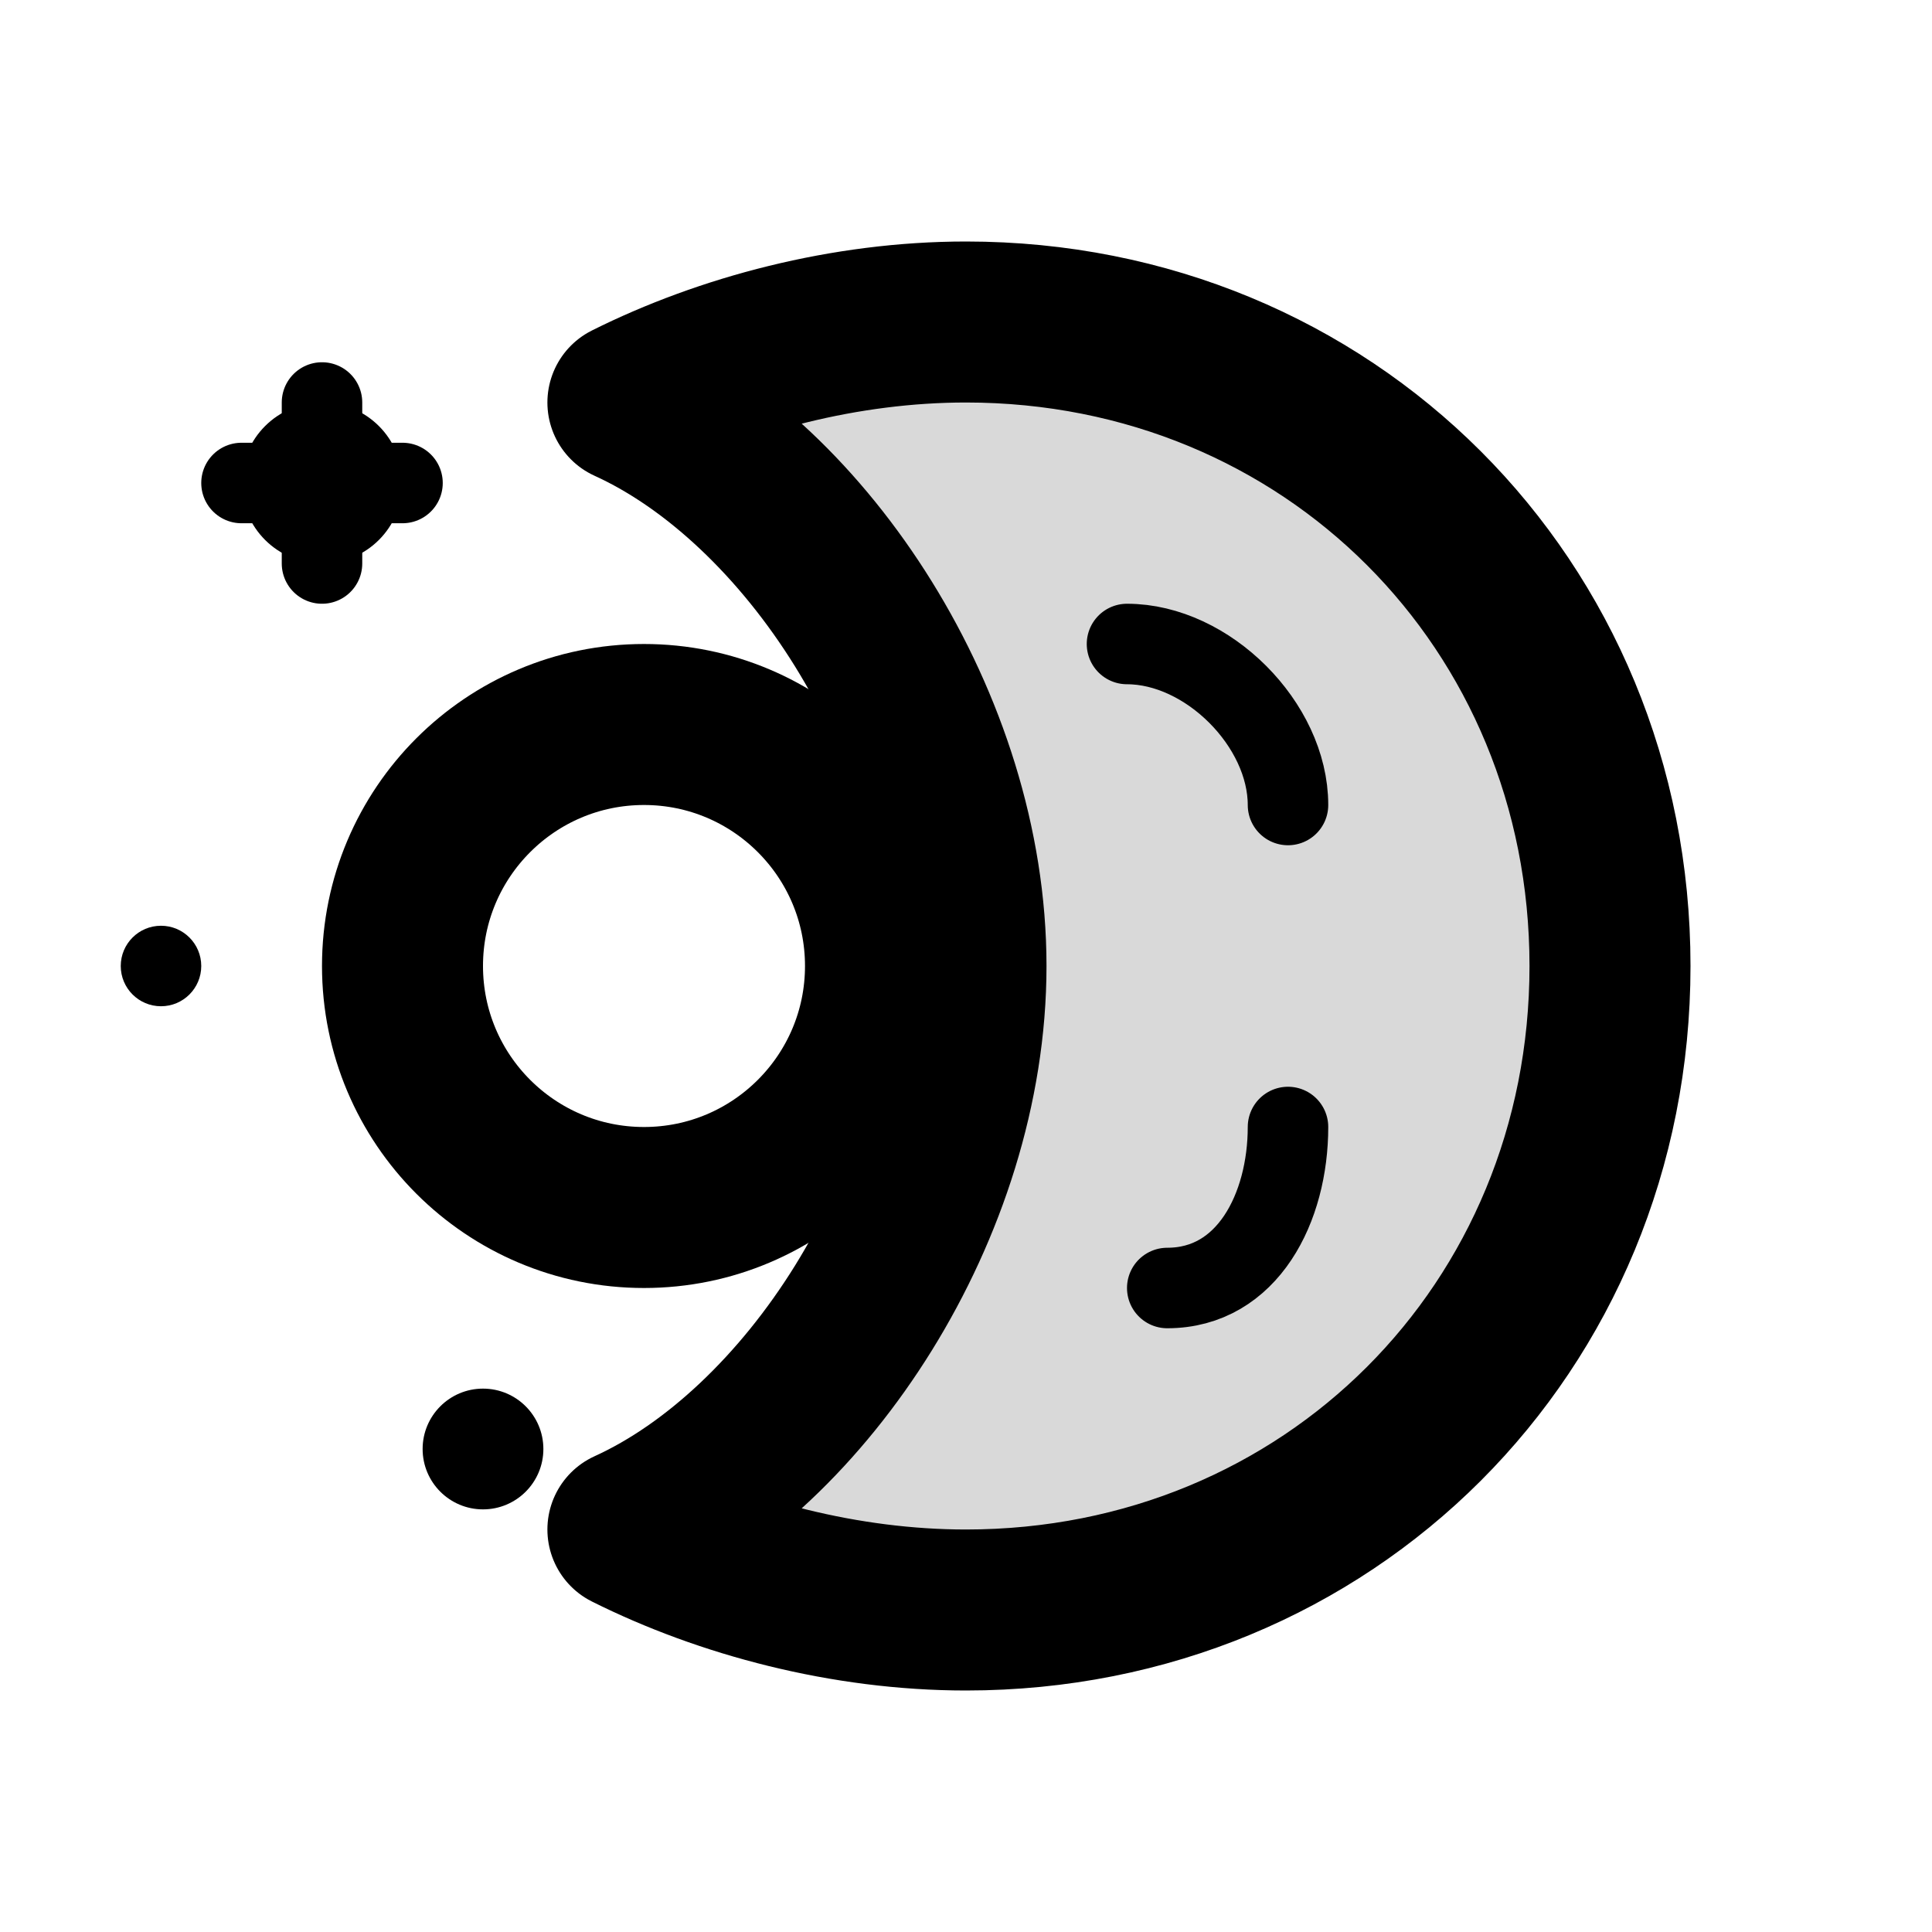
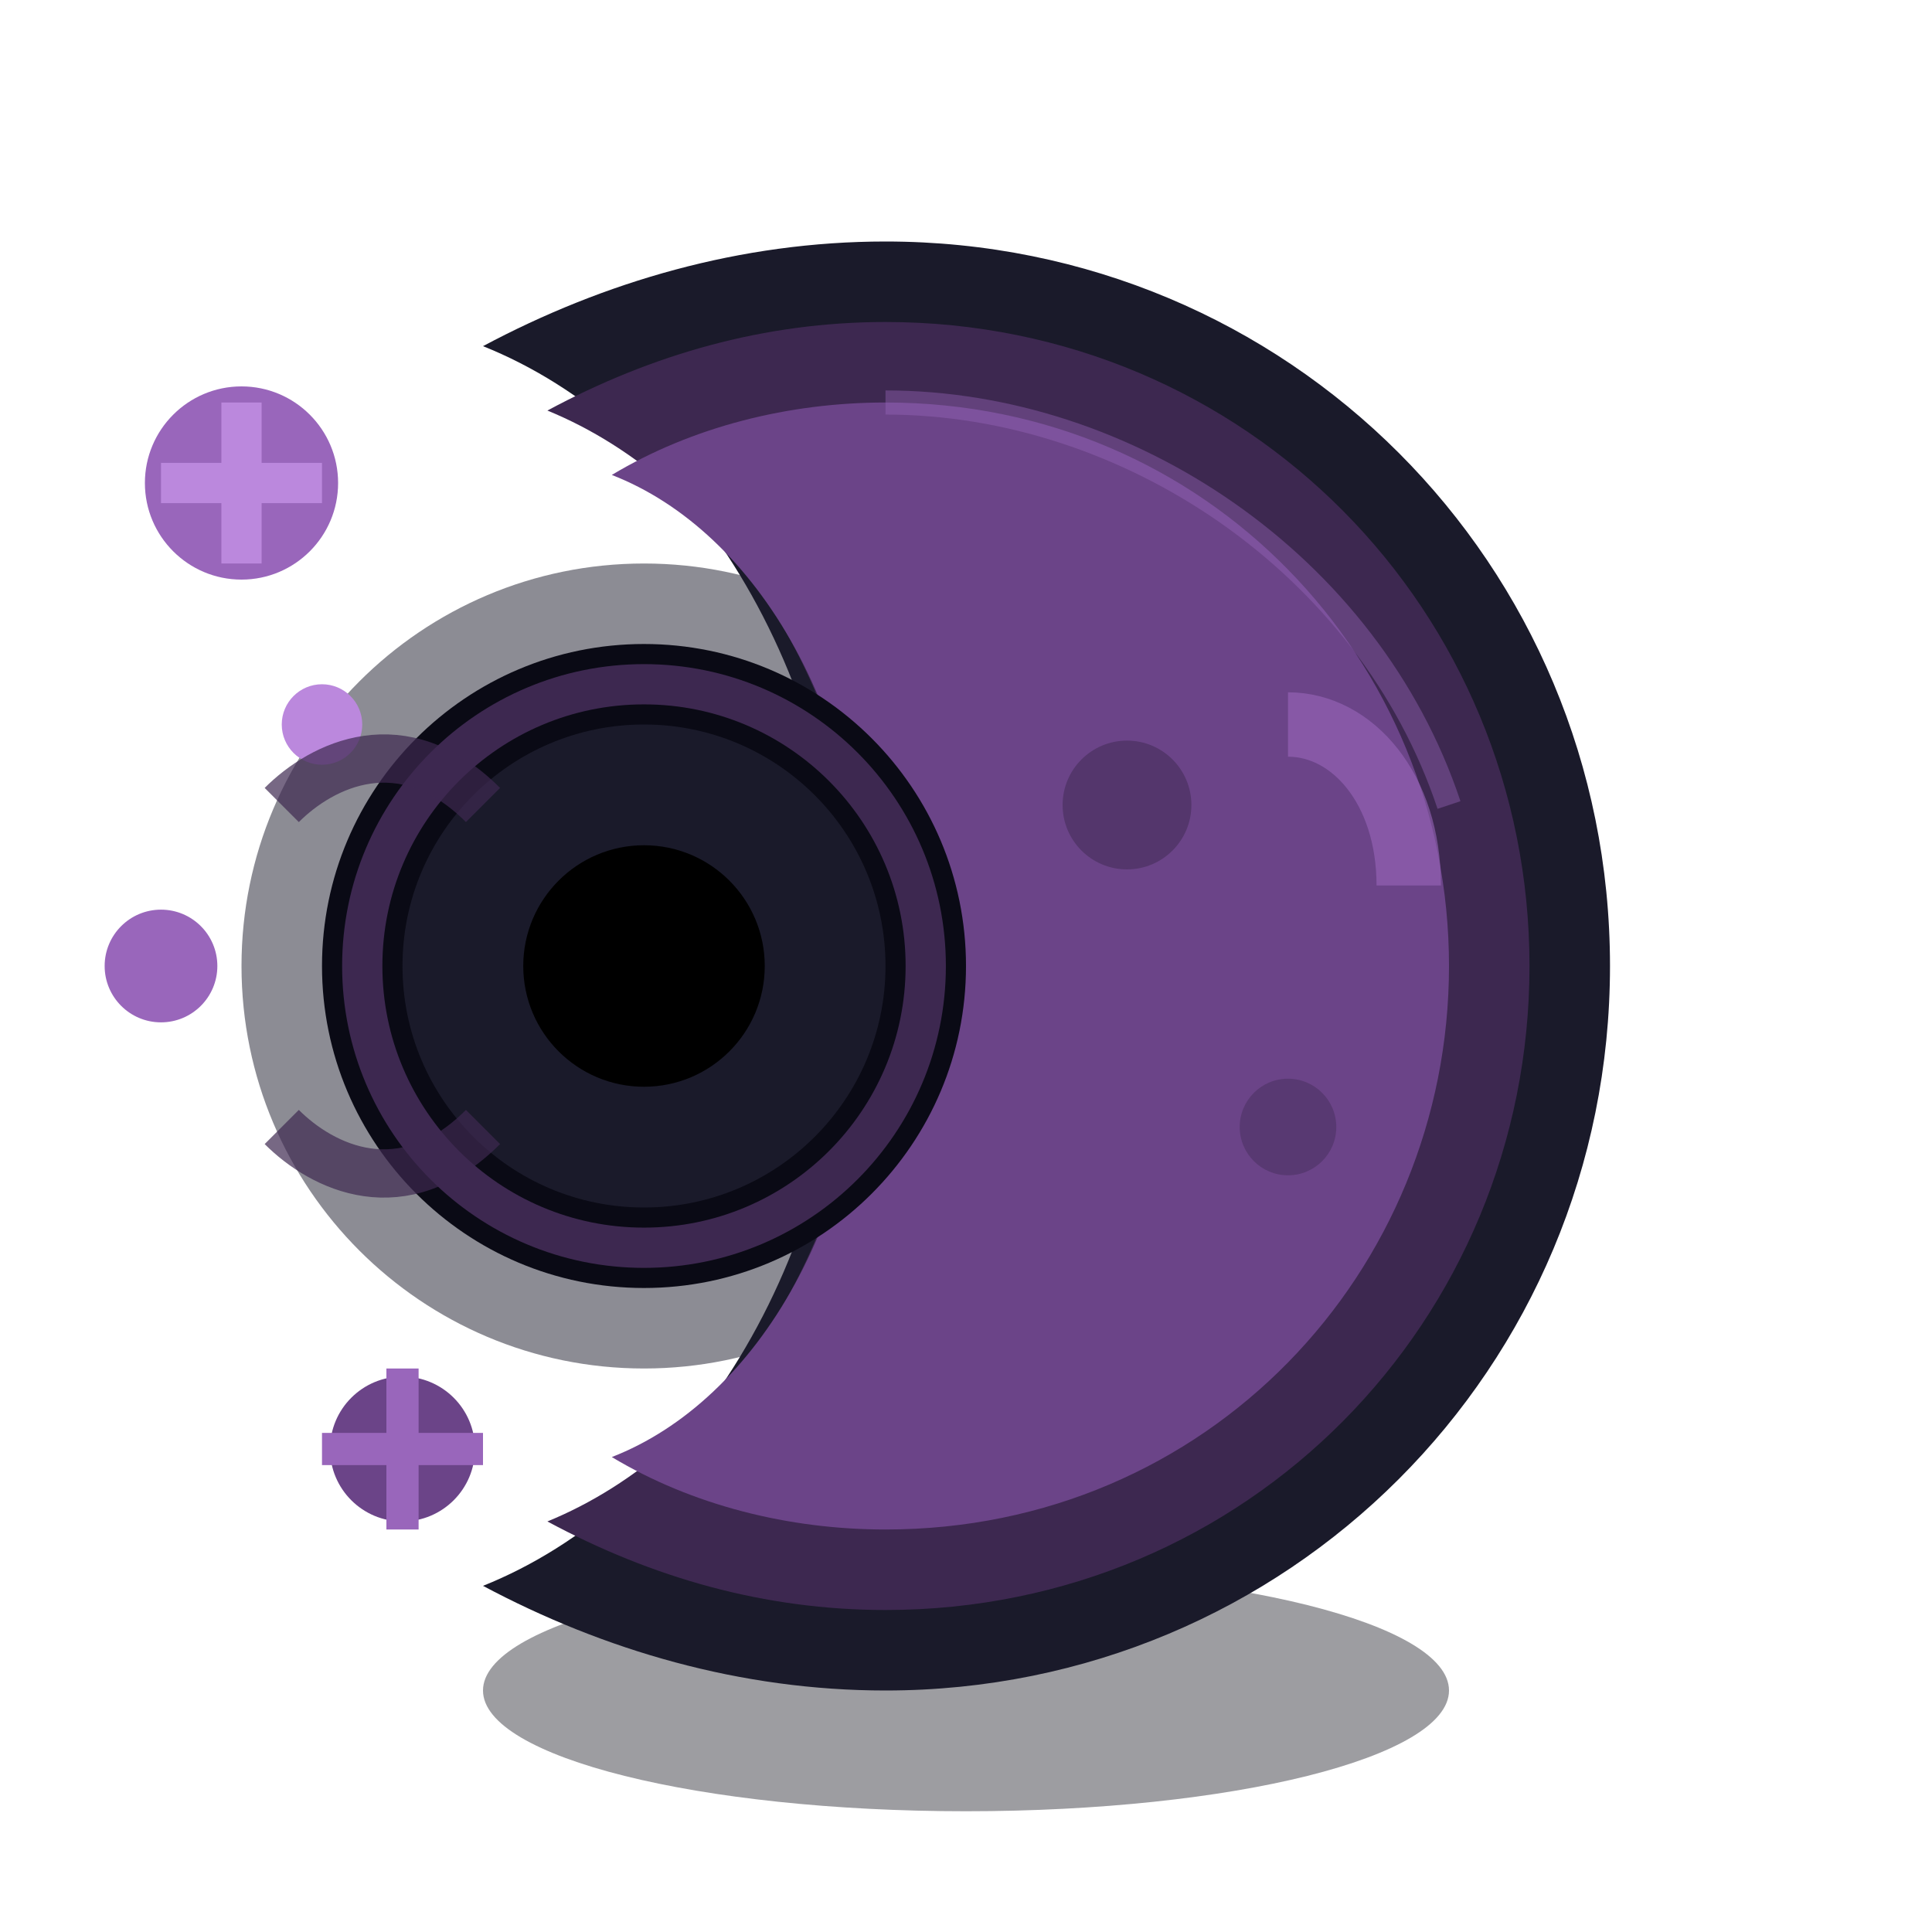
- <svg xmlns="http://www.w3.org/2000/svg" viewBox="0 0 24 24" fill="none">
-   <style>
-     .stroke { stroke: currentColor; stroke-width: 2; stroke-linecap: round; stroke-linejoin: round; fill: none; }
-     .metallic { fill: currentColor; fill-opacity: 0.15; }
-   </style>
-   <path class="stroke metallic" d="M20 12c0 4.5-3.5 8-8 8-1.5 0-3-.4-4.2-1C10 18 12 15 12 12s-2-6-4.2-7c1.2-.6 2.7-1 4.2-1 4.5 0 8 3.5 8 8z" />
-   <path class="stroke" d="M14 8c1 0 2 1 2 2M16 14c0 1-.5 2-1.5 2" style="stroke-width: 1;" />
-   <circle class="stroke" cx="8" cy="12" r="3" />
-   <circle cx="4" cy="6" r="1" fill="currentColor" />
-   <circle cx="6" cy="18" r="0.75" fill="currentColor" />
-   <circle cx="2" cy="12" r="0.5" fill="currentColor" />
-   <path class="stroke" d="M4 5v2M3 6h2" style="stroke-width: 1;" />
+ <svg xmlns="http://www.w3.org/2000/svg" viewBox="0 0 24 24">
+   <ellipse cx="12" cy="21" rx="6" ry="1.5" fill="#0a0a15" opacity="0.4" />
+   <circle cx="8" cy="12" r="5" fill="#1a1a2a" opacity="0.5" />
+   <path d="M20 12c0 5-4 9-9 9-1.8 0-3.5-.5-5-1.3 2.5-1 4.5-4 4.5-7.7s-2-6.7-4.5-7.7c1.5-.8 3.2-1.3 5-1.3 5 0 9 4 9 9z" fill="#1a1a2a" />
+   <path d="M19 12c0 4.4-3.5 8-8 8-1.5 0-2.9-.4-4.2-1.1 2.2-.9 4-3.5 4-6.9s-1.8-6-4-6.9c1.3-.7 2.7-1.1 4.2-1.1 4.5 0 8 3.6 8 8z" fill="#3d2850" />
+   <path d="M18 12c0 3.8-3 7-7 7-1.2 0-2.4-.3-3.4-.9 1.8-.7 3.2-3 3.2-6.1s-1.4-5.4-3.2-6.1c1-.6 2.2-.9 3.4-.9 4 0 7 3.2 7 7z" fill="#6b4488" />
+   <path d="M16 9c.8 0 1.5.8 1.5 2" fill="none" stroke="#9966bb" stroke-width="0.8" opacity="0.6" />
+   <circle cx="8" cy="12" r="4" fill="#0a0a15" />
+   <circle cx="8" cy="12" r="3" fill="#1a1a2a" />
+   <circle cx="8" cy="12" r="1.5" fill="#000000" />
+   <circle cx="8" cy="12" r="3.5" fill="none" stroke="#3d2850" stroke-width="0.5" />
+   <circle cx="3" cy="6" r="1.2" fill="#9966bb" />
+   <circle cx="5" cy="18" r="0.9" fill="#6b4488" />
+   <circle cx="2" cy="12" r="0.7" fill="#9966bb" />
+   <circle cx="4" cy="9" r="0.5" fill="#bb88dd" />
+   <g fill="none" stroke="#bb88dd" stroke-width="0.5">
+     <path d="M3 5v2" />
+     <path d="M2 6h2" />
+   </g>
+   <g fill="none" stroke="#9966bb" stroke-width="0.4">
+     <path d="M5 17v2" />
+     <path d="M4 18h2" />
+   </g>
+   <path d="M6 10c-1-1-2-.5-2.5 0" fill="none" stroke="#3d2850" stroke-width="0.6" opacity="0.7" />
+   <path d="M6 14c-1 1-2 .5-2.5 0" fill="none" stroke="#3d2850" stroke-width="0.6" opacity="0.7" />
+   <circle cx="14" cy="10" r="0.8" fill="#3d2850" opacity="0.5" />
+   <circle cx="16" cy="14" r="0.6" fill="#3d2850" opacity="0.4" />
+   <path d="M11 5c3 0 6 2 7 5" fill="none" stroke="#9966bb" stroke-width="0.3" opacity="0.4" />
</svg>
